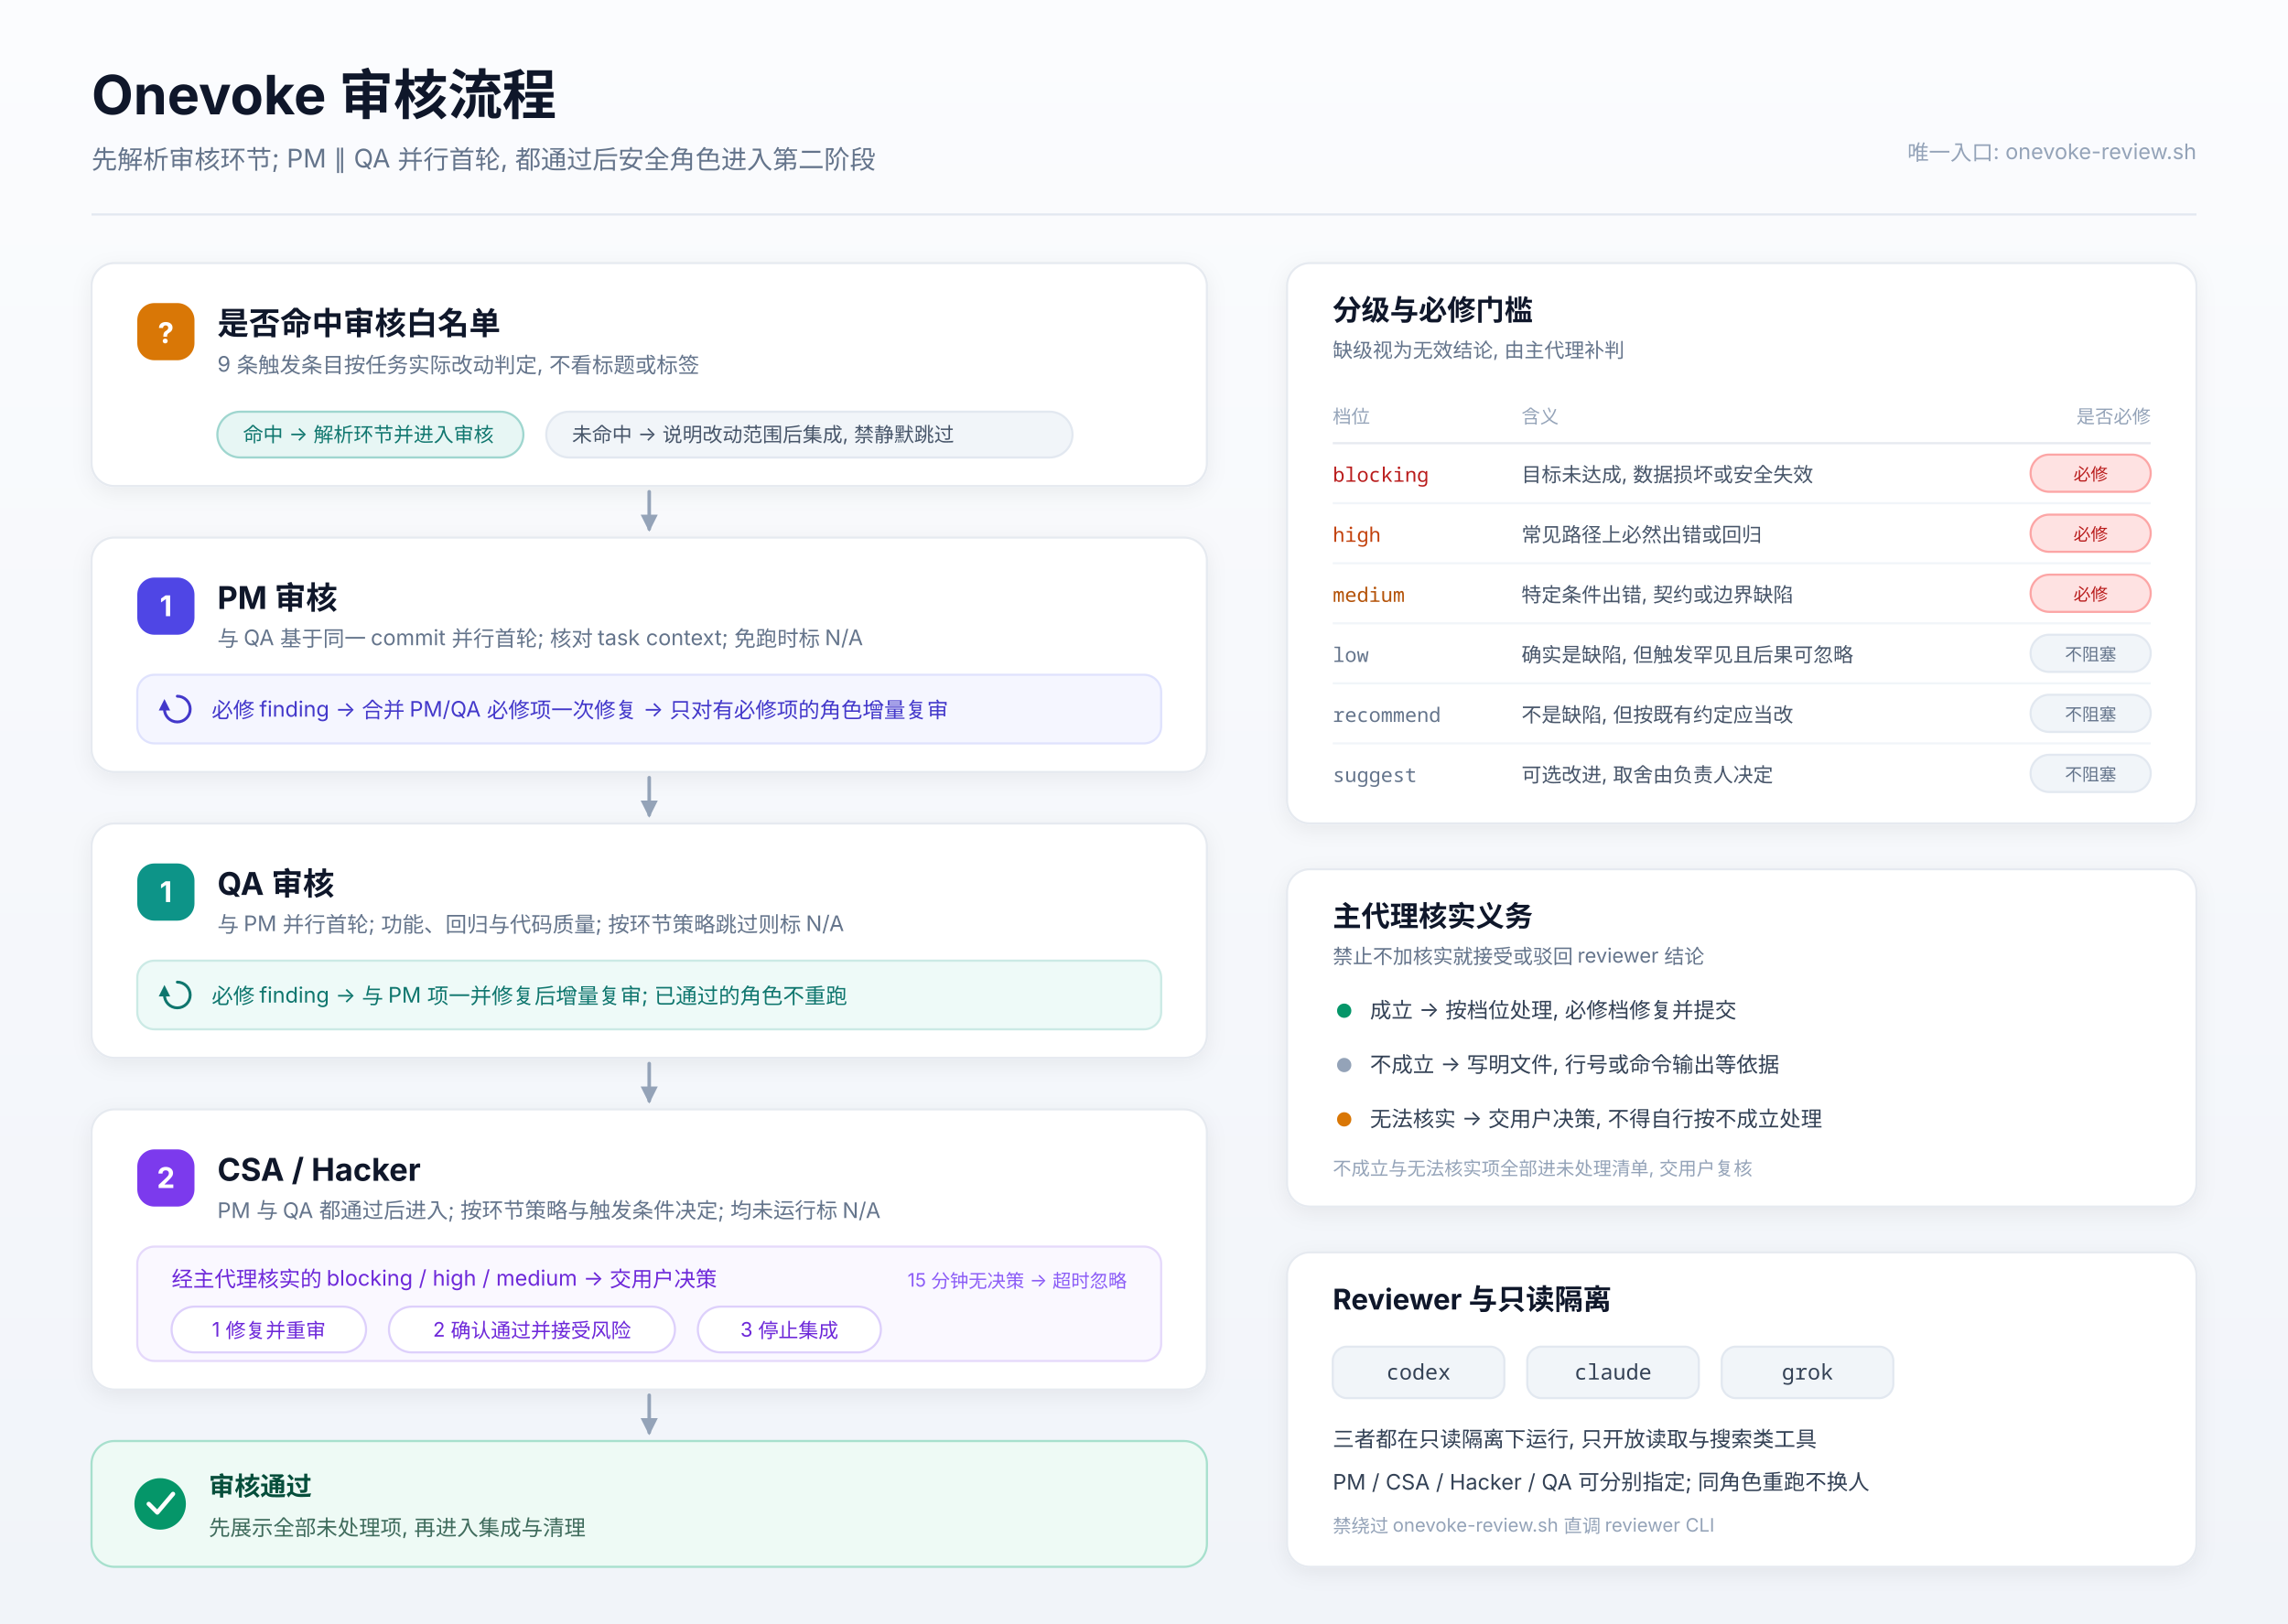
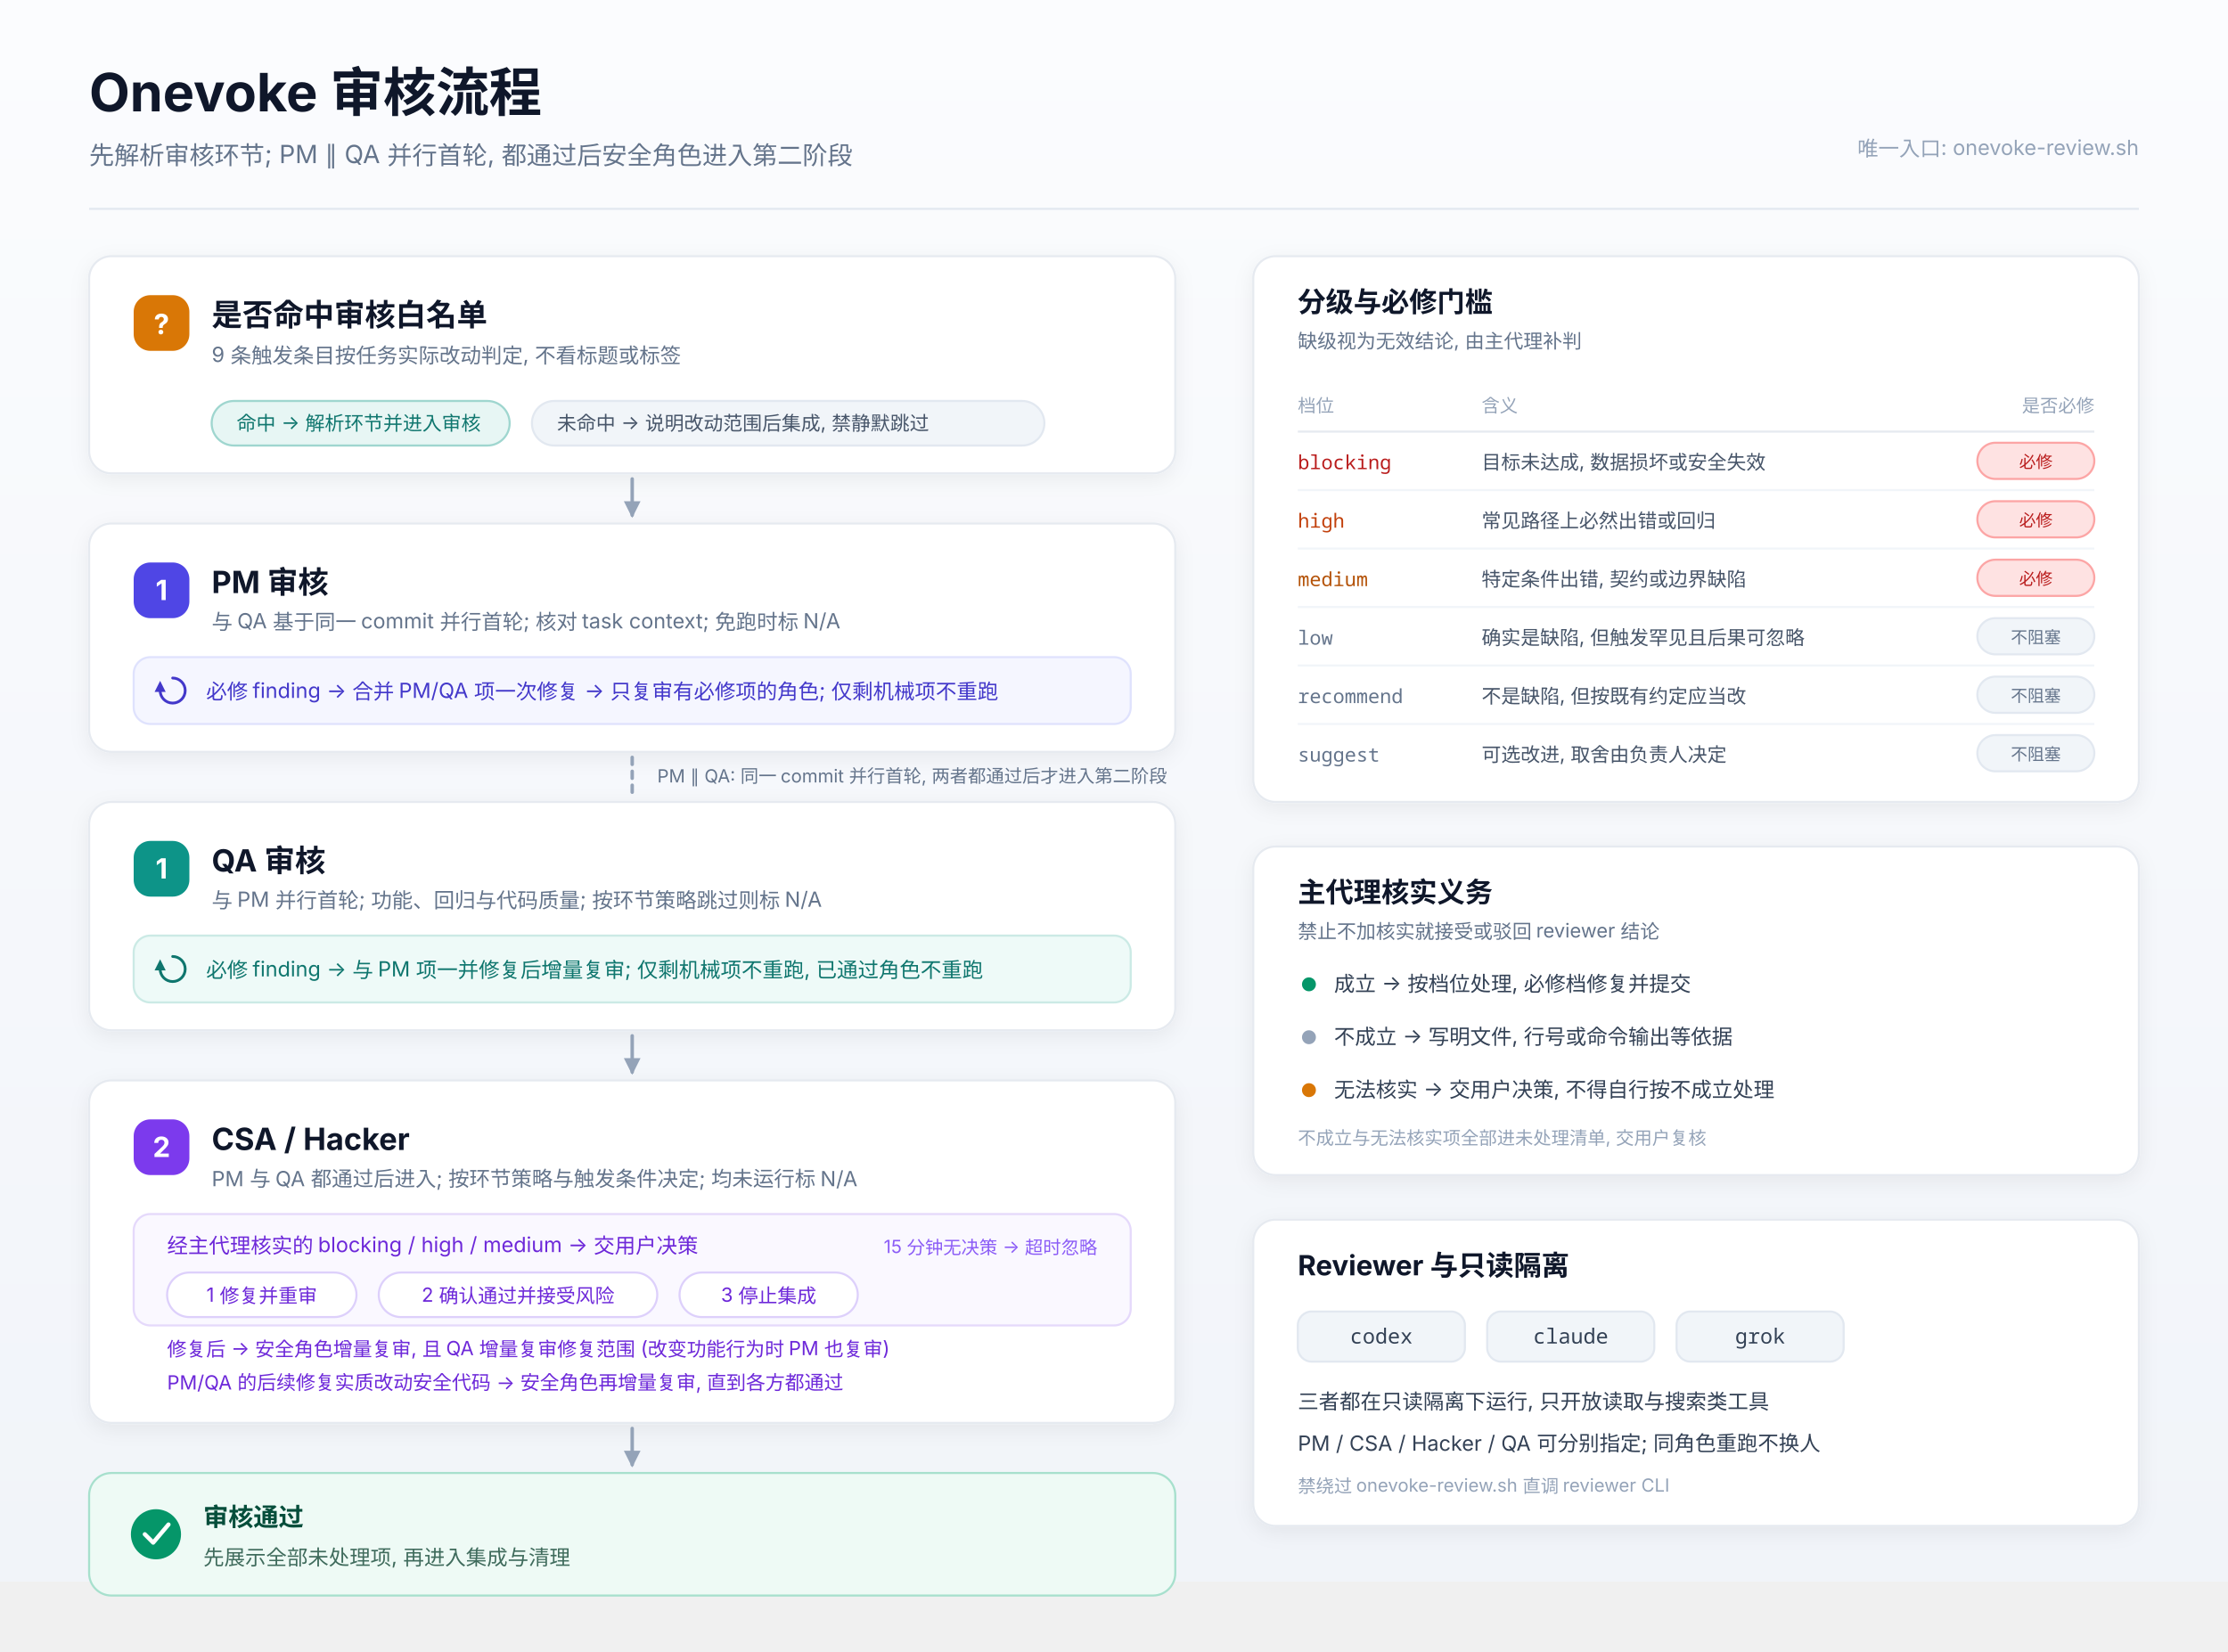
- <svg xmlns="http://www.w3.org/2000/svg" width="1600" height="1136" viewBox="0 0 1600 1136" role="img" aria-labelledby="rv-title rv-desc">
+ <svg xmlns="http://www.w3.org/2000/svg" width="1600" height="1186" viewBox="0 0 1600 1186" role="img" aria-labelledby="rv-title rv-desc">
  <defs>
    <linearGradient id="bg" x1="0" y1="0" x2="0" y2="1">
      <stop offset="0" stop-color="#fbfcfe" />
      <stop offset="1" stop-color="#f1f4f9" />
    </linearGradient>
    <filter id="card" x="-8%" y="-14%" width="116%" height="132%">
      <feDropShadow dx="0" dy="4" stdDeviation="7" flood-color="#0f172a" flood-opacity="0.06" />
    </filter>
    <marker id="a-slate" markerWidth="12" markerHeight="12" refX="10" refY="6" orient="auto" markerUnits="userSpaceOnUse">
      <path d="M0,0 L12,6 L0,12 Z" fill="#94a3b8" />
    </marker>
    <style>
      .s { font-family: -apple-system, BlinkMacSystemFont, "Noto Sans SC", "PingFang SC", "Source Han Sans SC", "Microsoft YaHei", sans-serif; }
      .m { font-family: "SFMono-Regular", "Cascadia Mono", "Noto Sans Mono", "DejaVu Sans Mono", monospace; }
      .h1 { font-size: 38px; font-weight: 700; fill: #0f172a; }
      .h2 { font-size: 18px; fill: #64748b; }
      .tag { font-size: 15px; fill: #94a3b8; }
      .pt { font-size: 22px; font-weight: 700; fill: #0f172a; }
      .pn { font-size: 15px; fill: #64748b; }
      .bt { font-size: 15px; fill: #334155; }
      .num { font-size: 20px; font-weight: 700; fill: #ffffff; }
      .st { font-size: 20px; font-weight: 700; fill: #0f172a; }
      .panel { fill: #ffffff; stroke: #e6eaf0; stroke-width: 1.5; }
      .flow { fill: none; stroke: #94a3b8; stroke-width: 2.5; stroke-linecap: round; marker-end: url(#a-slate); }
    </style>
  </defs>
  <rect width="1600" height="1136" fill="url(#bg)" />
  <text x="64" y="80" class="s h1">Onevoke 审核流程</text>
  <text x="64" y="118" class="s h2">先解析审核环节; PM ∥ QA 并行首轮, 都通过后安全角色进入第二阶段</text>
  <text x="1536" y="112" text-anchor="end" class="s tag">唯一入口: onevoke-review.sh</text>
  <line x1="64" y1="150" x2="1536" y2="150" stroke="#e2e8f0" stroke-width="1.5" />
  <rect x="64" y="184" width="780" height="156" rx="16" class="panel" filter="url(#card)" />
  <rect x="96" y="212" width="40" height="40" rx="12" fill="#d97706" />
  <text x="116" y="240" text-anchor="middle" class="s num">?</text>
  <text x="152" y="234" class="s pt">是否命中审核白名单</text>
  <text x="152" y="260" class="s pn">9 条触发条目按任务实际改动判定, 不看标题或标签</text>
  <rect x="152" y="288" width="214" height="32" rx="16" fill="#e7f6f4" stroke="#9fd6cf" stroke-width="1.5" />
  <text x="170" y="309" class="s" font-size="14" fill="#0f766e">命中 → 解析环节并进入审核</text>
  <rect x="382" y="288" width="368" height="32" rx="16" fill="#f1f5f9" stroke="#e2e8f0" stroke-width="1.5" />
  <text x="400" y="309" class="s" font-size="14" fill="#475569">未命中 → 说明改动范围后集成, 禁静默跳过</text>
  <path d="M454 344 V370" class="flow" />
  <rect x="64" y="376" width="780" height="164" rx="16" class="panel" filter="url(#card)" />
  <rect x="96" y="404" width="40" height="40" rx="12" fill="#4f46e5" />
  <text x="116" y="431" text-anchor="middle" class="s num">1</text>
  <text x="152" y="426" class="s pt">PM 审核</text>
  <text x="152" y="452" class="s pn">与 QA 基于同一 commit 并行首轮; 核对 task context; 免跑时标 N/A</text>
  <rect x="96" y="472" width="716" height="48" rx="12" fill="#f5f6ff" stroke="#dfe2fd" stroke-width="1.5" />
  <path d="M124 487 A9 9 0 1 1 115 496" fill="none" stroke="#4338ca" stroke-width="2" stroke-linecap="round" />
  <path d="M111 497 L119 497 L115 489 Z" fill="#4338ca" />
-   <text x="148" y="502" class="s" font-size="15" fill="#4338ca">必修 finding → 合并 PM/QA 必修项一次修复 → 只对有必修项的角色增量复审</text>
-   <path d="M454 544 V570" class="flow" />
+   <text x="148" y="502" class="s" font-size="15" fill="#4338ca">必修 finding → 合并 PM/QA 项一次修复 → 只复审有必修项的角色; 仅剩机械项不重跑</text>
+   <path d="M454 544 V570" fill="none" stroke="#94a3b8" stroke-width="2.5" stroke-dasharray="5 5" stroke-linecap="round" />
+   <text x="472" y="562" class="s" font-size="13" fill="#64748b">PM ∥ QA: 同一 commit 并行首轮, 两者都通过后才进入第二阶段</text>
  <rect x="64" y="576" width="780" height="164" rx="16" class="panel" filter="url(#card)" />
  <rect x="96" y="604" width="40" height="40" rx="12" fill="#0d9488" />
  <text x="116" y="631" text-anchor="middle" class="s num">1</text>
  <text x="152" y="626" class="s pt">QA 审核</text>
  <text x="152" y="652" class="s pn">与 PM 并行首轮; 功能、回归与代码质量; 按环节策略跳过则标 N/A</text>
  <rect x="96" y="672" width="716" height="48" rx="12" fill="#eefaf8" stroke="#cbeae5" stroke-width="1.5" />
  <path d="M124 687 A9 9 0 1 1 115 696" fill="none" stroke="#0f766e" stroke-width="2" stroke-linecap="round" />
  <path d="M111 697 L119 697 L115 689 Z" fill="#0f766e" />
-   <text x="148" y="702" class="s" font-size="15" fill="#0f766e">必修 finding → 与 PM 项一并修复后增量复审; 已通过的角色不重跑</text>
+   <text x="148" y="702" class="s" font-size="15" fill="#0f766e">必修 finding → 与 PM 项一并修复后增量复审; 仅剩机械项不重跑, 已通过角色不重跑</text>
  <path d="M454 744 V770" class="flow" />
-   <rect x="64" y="776" width="780" height="196" rx="16" class="panel" filter="url(#card)" />
+   <rect x="64" y="776" width="780" height="246" rx="16" class="panel" filter="url(#card)" />
  <rect x="96" y="804" width="40" height="40" rx="12" fill="#7c3aed" />
  <text x="116" y="831" text-anchor="middle" class="s num">2</text>
  <text x="152" y="826" class="s pt">CSA / Hacker</text>
  <text x="152" y="852" class="s pn">PM 与 QA 都通过后进入; 按环节策略与触发条件决定; 均未运行标 N/A</text>
  <rect x="96" y="872" width="716" height="80" rx="12" fill="#faf8ff" stroke="#e5d9fb" stroke-width="1.5" />
  <text x="120" y="900" class="s" font-size="15" fill="#6d28d9">经主代理核实的 blocking / high / medium → 交用户决策</text>
  <text x="788" y="900" text-anchor="end" class="s" font-size="13" fill="#8b5cf6">15 分钟无决策 → 超时忽略</text>
  <rect x="120" y="914" width="136" height="32" rx="16" fill="#ffffff" stroke="#ddd0fb" stroke-width="1.5" />
  <text x="188" y="935" text-anchor="middle" class="s" font-size="14" fill="#6d28d9">1 修复并重审</text>
  <rect x="272" y="914" width="200" height="32" rx="16" fill="#ffffff" stroke="#ddd0fb" stroke-width="1.5" />
  <text x="372" y="935" text-anchor="middle" class="s" font-size="14" fill="#6d28d9">2 确认通过并接受风险</text>
  <rect x="488" y="914" width="128" height="32" rx="16" fill="#ffffff" stroke="#ddd0fb" stroke-width="1.5" />
  <text x="552" y="935" text-anchor="middle" class="s" font-size="14" fill="#6d28d9">3 停止集成</text>
-   <path d="M454 976 V1002" class="flow" />
-   <rect x="64" y="1008" width="780" height="88" rx="16" fill="#eefaf5" stroke="#a7e0cd" stroke-width="1.5" />
-   <circle cx="112" cy="1052" r="18" fill="#059669" />
-   <path d="M104 1052 L110 1058 L121 1045" fill="none" stroke="#ffffff" stroke-width="3" stroke-linecap="round" stroke-linejoin="round" />
-   <text x="146" y="1046" class="s" font-size="18" font-weight="700" fill="#064e3b">审核通过</text>
-   <text x="146" y="1074" class="s" font-size="15" fill="#3f6b5c">先展示全部未处理项, 再进入集成与清理</text>
+   <text x="120" y="974" class="s" font-size="14" fill="#6d28d9">修复后 → 安全角色增量复审, 且 QA 增量复审修复范围 (改变功能行为时 PM 也复审)</text>
+   <text x="120" y="998" class="s" font-size="14" fill="#6d28d9">PM/QA 的后续修复实质改动安全代码 → 安全角色再增量复审, 直到各方都通过</text>
+   <path d="M454 1026 V1052" class="flow" />
+   <rect x="64" y="1058" width="780" height="88" rx="16" fill="#eefaf5" stroke="#a7e0cd" stroke-width="1.5" />
+   <circle cx="112" cy="1102" r="18" fill="#059669" />
+   <path d="M104 1102 L110 1108 L121 1095" fill="none" stroke="#ffffff" stroke-width="3" stroke-linecap="round" stroke-linejoin="round" />
+   <text x="146" y="1096" class="s" font-size="18" font-weight="700" fill="#064e3b">审核通过</text>
+   <text x="146" y="1124" class="s" font-size="15" fill="#3f6b5c">先展示全部未处理项, 再进入集成与清理</text>
  <rect x="900" y="184" width="636" height="392" rx="16" class="panel" filter="url(#card)" />
  <text x="932" y="224" class="s st">分级与必修门槛</text>
  <text x="932" y="250" class="s" font-size="14" fill="#64748b">缺级视为无效结论, 由主代理补判</text>
  <text x="932" y="296" class="s" font-size="13" fill="#94a3b8">档位</text>
  <text x="1064" y="296" class="s" font-size="13" fill="#94a3b8">含义</text>
  <text x="1504" y="296" text-anchor="end" class="s" font-size="13" fill="#94a3b8">是否必修</text>
  <line x1="932" y1="310" x2="1504" y2="310" stroke="#e6eaf0" stroke-width="1.5" />
  <text x="932" y="337" class="m" font-size="14" fill="#b91c1c">blocking</text>
  <text x="1064" y="337" class="s" font-size="14" fill="#475569">目标未达成, 数据损坏或安全失效</text>
  <rect x="1420" y="318" width="84" height="26" rx="13" fill="#fee2e2" stroke="#fca5a5" stroke-width="1.5" />
  <text x="1462" y="336" text-anchor="middle" class="s" font-size="12" fill="#b91c1c">必修</text>
  <line x1="932" y1="352" x2="1504" y2="352" stroke="#f1f5f9" stroke-width="1.5" />
  <text x="932" y="379" class="m" font-size="14" fill="#c2410c">high</text>
  <text x="1064" y="379" class="s" font-size="14" fill="#475569">常见路径上必然出错或回归</text>
  <rect x="1420" y="360" width="84" height="26" rx="13" fill="#fee2e2" stroke="#fca5a5" stroke-width="1.5" />
  <text x="1462" y="378" text-anchor="middle" class="s" font-size="12" fill="#b91c1c">必修</text>
  <line x1="932" y1="394" x2="1504" y2="394" stroke="#f1f5f9" stroke-width="1.5" />
  <text x="932" y="421" class="m" font-size="14" fill="#b45309">medium</text>
  <text x="1064" y="421" class="s" font-size="14" fill="#475569">特定条件出错, 契约或边界缺陷</text>
  <rect x="1420" y="402" width="84" height="26" rx="13" fill="#fee2e2" stroke="#fca5a5" stroke-width="1.5" />
  <text x="1462" y="420" text-anchor="middle" class="s" font-size="12" fill="#b91c1c">必修</text>
  <line x1="932" y1="436" x2="1504" y2="436" stroke="#f1f5f9" stroke-width="1.5" />
  <text x="932" y="463" class="m" font-size="14" fill="#64748b">low</text>
  <text x="1064" y="463" class="s" font-size="14" fill="#475569">确实是缺陷, 但触发罕见且后果可忽略</text>
  <rect x="1420" y="444" width="84" height="26" rx="13" fill="#f1f5f9" stroke="#e2e8f0" stroke-width="1.5" />
  <text x="1462" y="462" text-anchor="middle" class="s" font-size="12" fill="#64748b">不阻塞</text>
  <line x1="932" y1="478" x2="1504" y2="478" stroke="#f1f5f9" stroke-width="1.5" />
  <text x="932" y="505" class="m" font-size="14" fill="#64748b">recommend</text>
  <text x="1064" y="505" class="s" font-size="14" fill="#475569">不是缺陷, 但按既有约定应当改</text>
  <rect x="1420" y="486" width="84" height="26" rx="13" fill="#f1f5f9" stroke="#e2e8f0" stroke-width="1.5" />
  <text x="1462" y="504" text-anchor="middle" class="s" font-size="12" fill="#64748b">不阻塞</text>
  <line x1="932" y1="520" x2="1504" y2="520" stroke="#f1f5f9" stroke-width="1.5" />
  <text x="932" y="547" class="m" font-size="14" fill="#64748b">suggest</text>
  <text x="1064" y="547" class="s" font-size="14" fill="#475569">可选改进, 取舍由负责人决定</text>
  <rect x="1420" y="528" width="84" height="26" rx="13" fill="#f1f5f9" stroke="#e2e8f0" stroke-width="1.5" />
  <text x="1462" y="546" text-anchor="middle" class="s" font-size="12" fill="#64748b">不阻塞</text>
  <rect x="900" y="608" width="636" height="236" rx="16" class="panel" filter="url(#card)" />
  <text x="932" y="648" class="s st">主代理核实义务</text>
  <text x="932" y="674" class="s" font-size="14" fill="#64748b">禁止不加核实就接受或驳回 reviewer 结论</text>
  <circle cx="940" cy="707" r="5" fill="#059669" />
  <text x="958" y="712" class="s bt">成立 → 按档位处理, 必修档修复并提交</text>
  <circle cx="940" cy="745" r="5" fill="#94a3b8" />
  <text x="958" y="750" class="s bt">不成立 → 写明文件, 行号或命令输出等依据</text>
  <circle cx="940" cy="783" r="5" fill="#d97706" />
  <text x="958" y="788" class="s bt">无法核实 → 交用户决策, 不得自行按不成立处理</text>
  <text x="932" y="822" class="s" font-size="13" fill="#94a3b8">不成立与无法核实项全部进未处理清单, 交用户复核</text>
  <rect x="900" y="876" width="636" height="220" rx="16" class="panel" filter="url(#card)" />
  <text x="932" y="916" class="s st">Reviewer 与只读隔离</text>
  <rect x="932" y="942" width="120" height="36" rx="10" fill="#f1f5f9" stroke="#e2e8f0" stroke-width="1.5" />
  <text x="992" y="965" text-anchor="middle" class="m" font-size="15" fill="#334155">codex</text>
  <rect x="1068" y="942" width="120" height="36" rx="10" fill="#f1f5f9" stroke="#e2e8f0" stroke-width="1.5" />
  <text x="1128" y="965" text-anchor="middle" class="m" font-size="15" fill="#334155">claude</text>
  <rect x="1204" y="942" width="120" height="36" rx="10" fill="#f1f5f9" stroke="#e2e8f0" stroke-width="1.5" />
  <text x="1264" y="965" text-anchor="middle" class="m" font-size="15" fill="#334155">grok</text>
  <text x="932" y="1012" class="s bt">三者都在只读隔离下运行, 只开放读取与搜索类工具</text>
  <text x="932" y="1042" class="s bt">PM / CSA / Hacker / QA 可分别指定; 同角色重跑不换人</text>
  <text x="932" y="1072" class="s" font-size="13" fill="#94a3b8">禁绕过 onevoke-review.sh 直调 reviewer CLI</text>
</svg>
